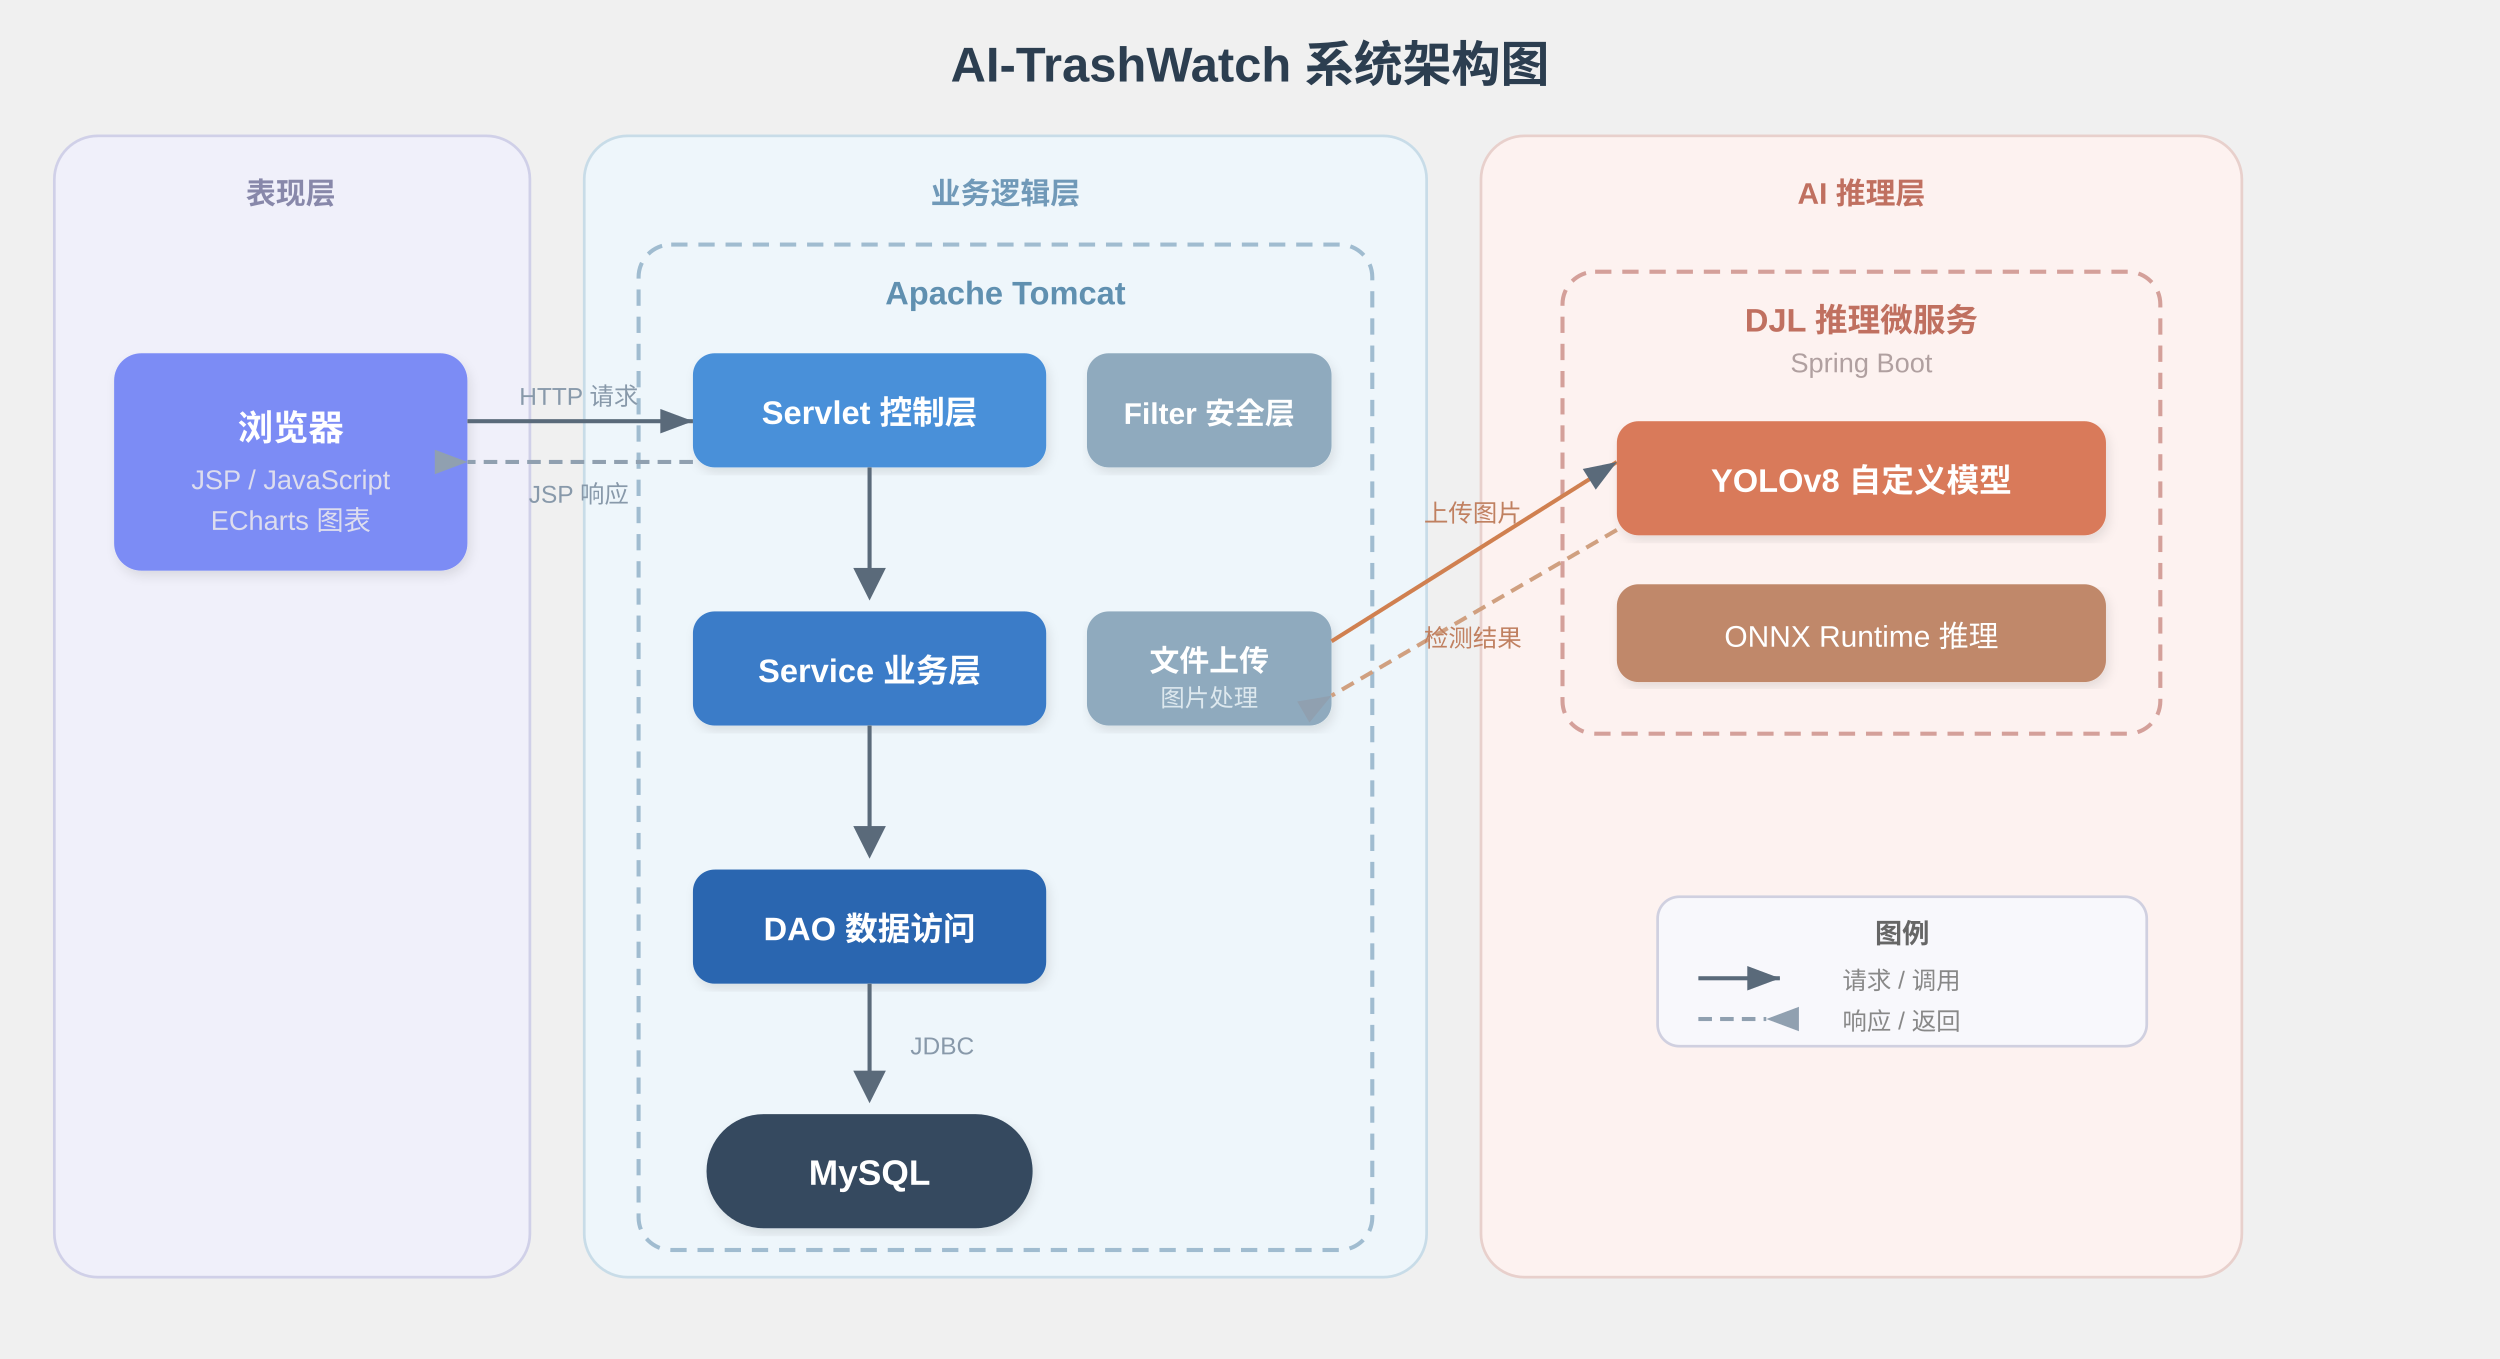
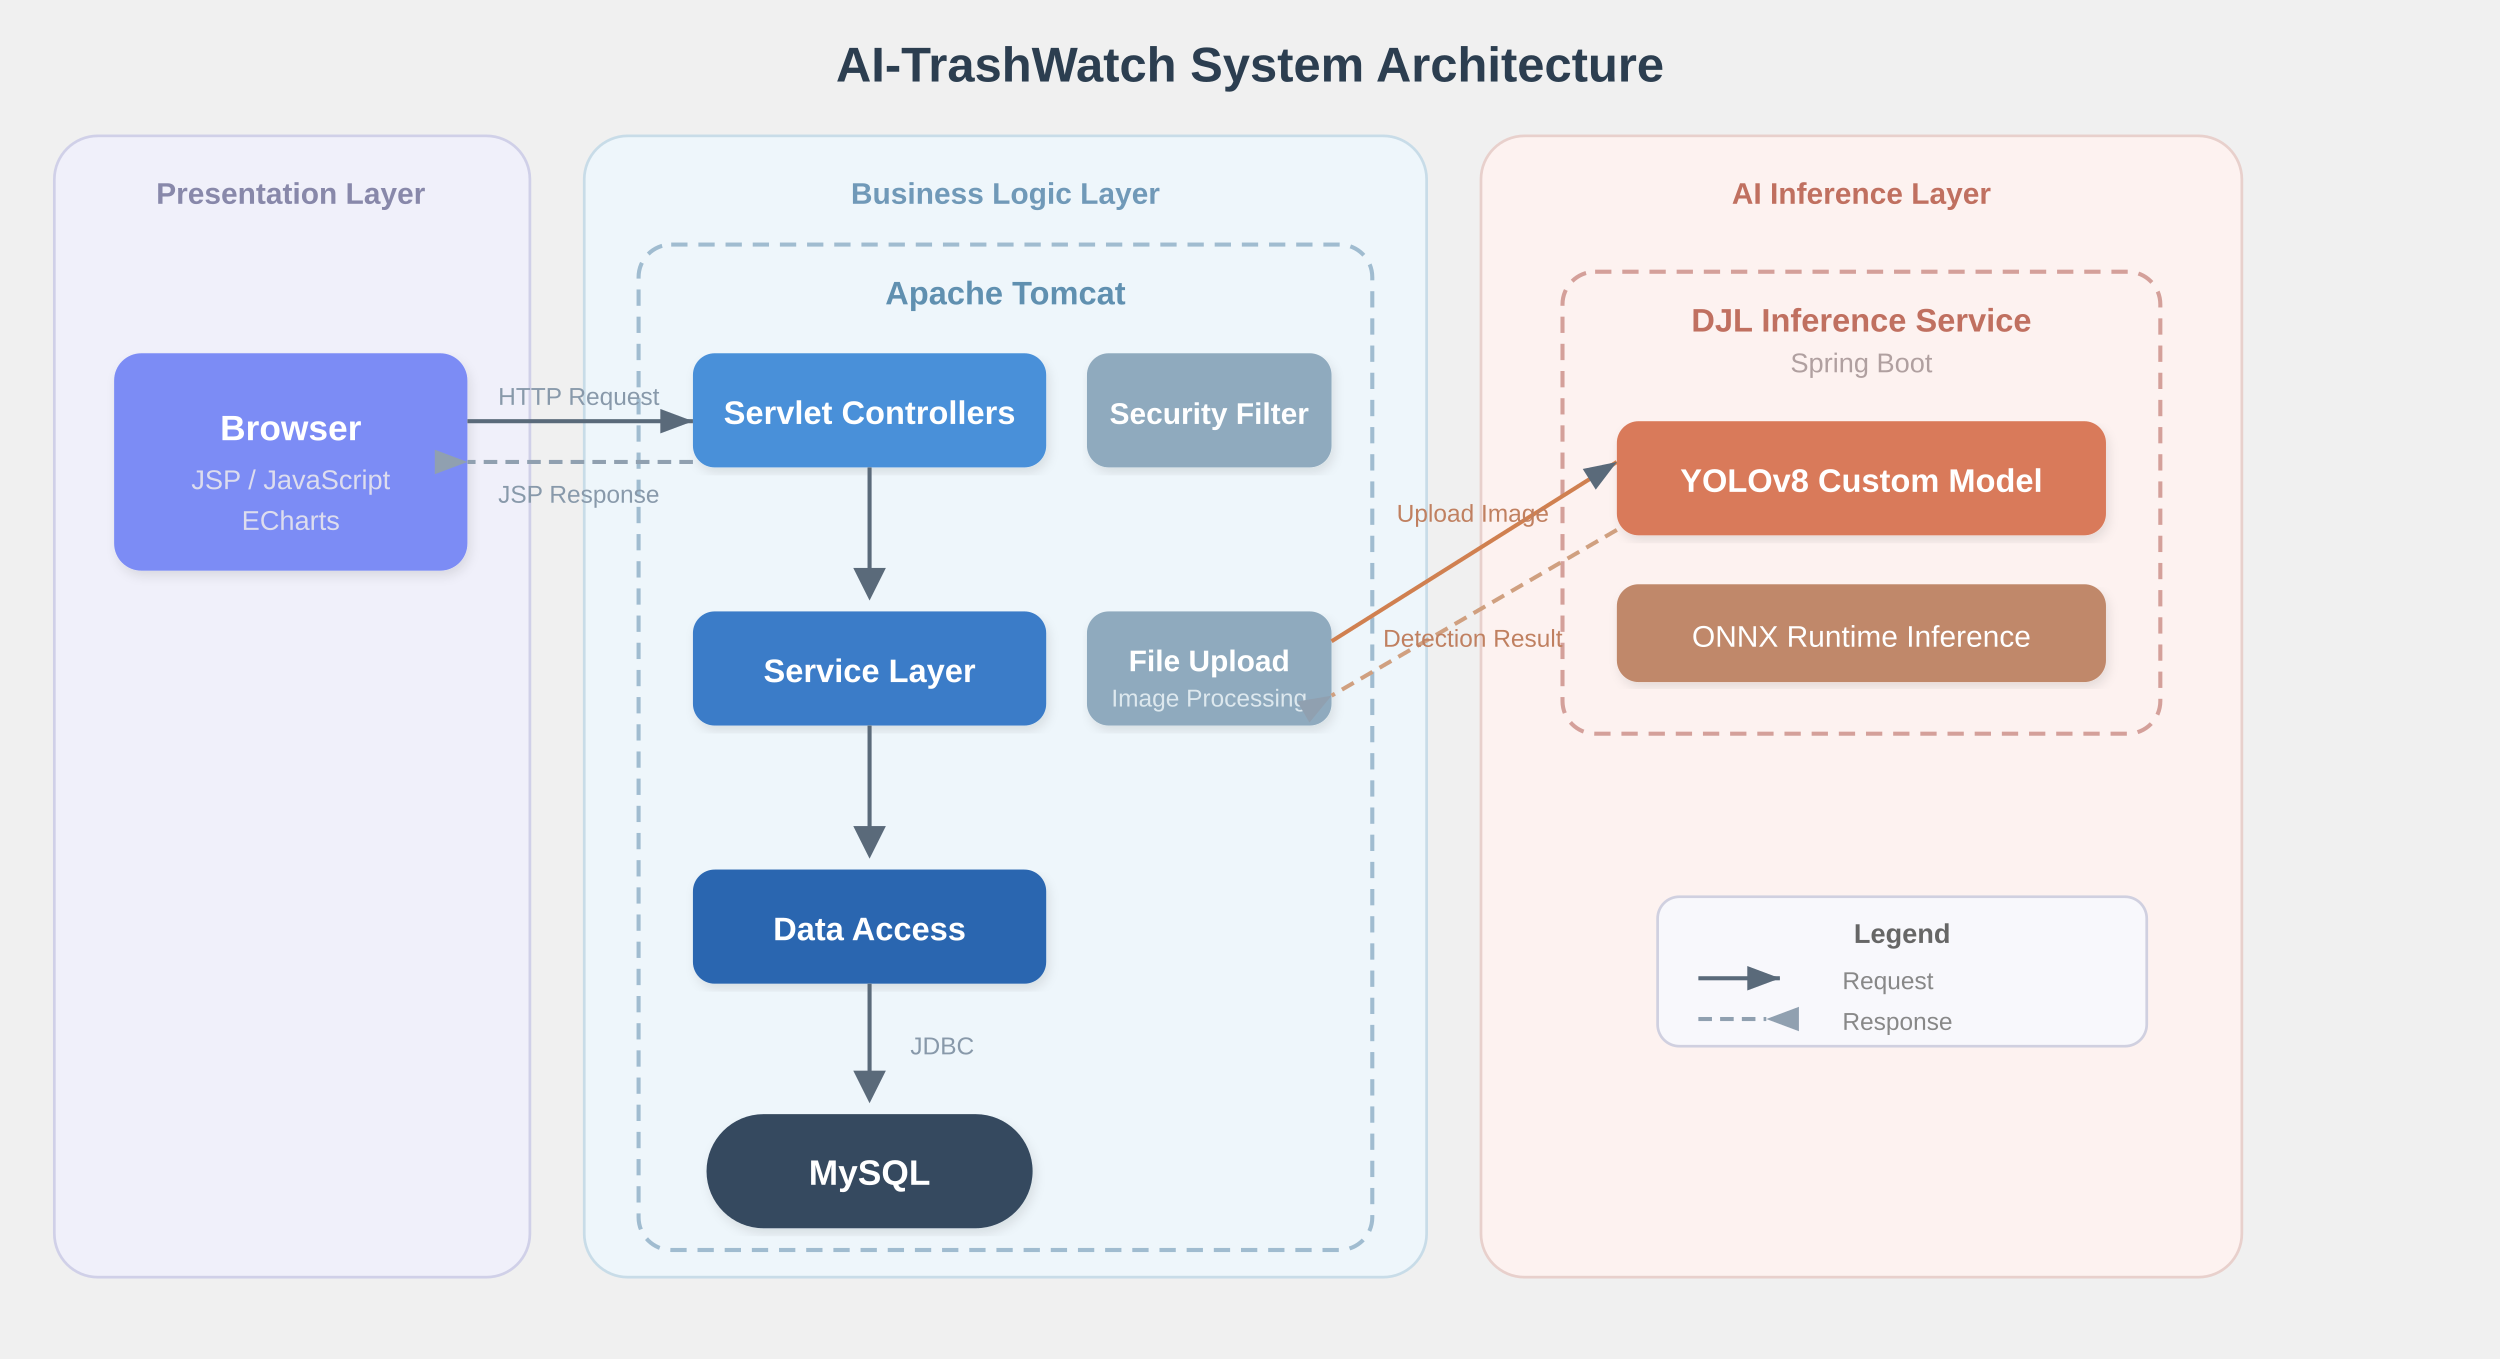
- <svg xmlns="http://www.w3.org/2000/svg" viewBox="0 0 920 500" font-family="Microsoft YaHei, Arial, sans-serif">
+ <svg xmlns="http://www.w3.org/2000/svg" viewBox="0 0 920 500" font-family="Arial, sans-serif">
  <defs>
    <filter id="shadow" x="-3%" y="-3%" width="110%" height="110%">
      <feDropShadow dx="1" dy="2" stdDeviation="2" flood-opacity="0.1" />
    </filter>
    <marker id="arrowReq" markerWidth="8" markerHeight="6" refX="8" refY="3" orient="auto">
      <polygon points="0 0, 8 3, 0 6" fill="#5a6a7a" />
    </marker>
    <marker id="arrowRes" markerWidth="8" markerHeight="6" refX="0" refY="3" orient="auto">
      <polygon points="8 0, 0 3, 8 6" fill="#90a0b0" />
    </marker>
  </defs>
-   <text x="460" y="30" text-anchor="middle" font-size="18" font-weight="bold" fill="#2c3e50">AI-TrashWatch 系统架构图</text>
+   <text x="460" y="30" text-anchor="middle" font-size="18" font-weight="bold" fill="#2c3e50">AI-TrashWatch System Architecture</text>
  <rect x="20" y="50" width="175" height="420" rx="16" fill="#f0f0fa" stroke="#d0d0e8" stroke-width="1" />
-   <text x="107" y="75" text-anchor="middle" fill="#8888aa" font-size="11" font-weight="bold">表现层</text>
+   <text x="107" y="75" text-anchor="middle" fill="#8888aa" font-size="11" font-weight="bold">Presentation Layer</text>
  <rect x="215" y="50" width="310" height="420" rx="16" fill="#eef6fb" stroke="#c8dce8" stroke-width="1" />
-   <text x="370" y="75" text-anchor="middle" fill="#7099b8" font-size="11" font-weight="bold">业务逻辑层</text>
+   <text x="370" y="75" text-anchor="middle" fill="#7099b8" font-size="11" font-weight="bold">Business Logic Layer</text>
  <rect x="545" y="50" width="280" height="420" rx="16" fill="#fdf2f0" stroke="#e8d0cc" stroke-width="1" />
-   <text x="685" y="75" text-anchor="middle" fill="#c07060" font-size="11" font-weight="bold">AI 推理层</text>
+   <text x="685" y="75" text-anchor="middle" fill="#c07060" font-size="11" font-weight="bold">AI Inference Layer</text>
  <rect x="42" y="130" width="130" height="80" rx="10" fill="#7c8cf5" filter="url(#shadow)" />
-   <text x="107" y="162" text-anchor="middle" fill="#fff" font-size="13" font-weight="bold">浏览器</text>
+   <text x="107" y="162" text-anchor="middle" fill="#fff" font-size="13" font-weight="bold">Browser</text>
  <text x="107" y="180" text-anchor="middle" fill="#dde" font-size="10">JSP / JavaScript</text>
-   <text x="107" y="195" text-anchor="middle" fill="#dde" font-size="10">ECharts 图表</text>
+   <text x="107" y="195" text-anchor="middle" fill="#dde" font-size="10">ECharts</text>
  <rect x="235" y="90" width="270" height="370" rx="12" fill="none" stroke="#a0bcd0" stroke-width="1.5" stroke-dasharray="6,4" />
  <text x="370" y="112" text-anchor="middle" fill="#6090b0" font-size="12" font-weight="bold">Apache Tomcat</text>
  <rect x="255" y="130" width="130" height="42" rx="8" fill="#4a90d9" filter="url(#shadow)" />
-   <text x="320" y="156" text-anchor="middle" fill="#fff" font-size="12" font-weight="bold">Servlet 控制层</text>
+   <text x="320" y="156" text-anchor="middle" fill="#fff" font-size="12" font-weight="bold">Servlet Controllers</text>
  <line x1="320" y1="172" x2="320" y2="215" stroke="#5a6a7a" stroke-width="1.5" />
  <polygon points="314,209 320,221 326,209" fill="#5a6a7a" />
  <rect x="255" y="225" width="130" height="42" rx="8" fill="#3a7bc8" filter="url(#shadow)" />
-   <text x="320" y="251" text-anchor="middle" fill="#fff" font-size="12" font-weight="bold">Service 业务层</text>
+   <text x="320" y="251" text-anchor="middle" fill="#fff" font-size="12" font-weight="bold">Service Layer</text>
  <line x1="320" y1="267" x2="320" y2="310" stroke="#5a6a7a" stroke-width="1.5" />
  <polygon points="314,304 320,316 326,304" fill="#5a6a7a" />
  <rect x="255" y="320" width="130" height="42" rx="8" fill="#2a66b0" filter="url(#shadow)" />
-   <text x="320" y="346" text-anchor="middle" fill="#fff" font-size="12" font-weight="bold">DAO 数据访问</text>
+   <text x="320" y="346" text-anchor="middle" fill="#fff" font-size="12" font-weight="bold">Data Access</text>
  <line x1="320" y1="362" x2="320" y2="400" stroke="#5a6a7a" stroke-width="1.5" />
  <polygon points="314,394 320,406 326,394" fill="#5a6a7a" />
  <text x="335" y="388" text-anchor="start" fill="#8899aa" font-size="9">JDBC</text>
  <rect x="260" y="410" width="120" height="42" rx="21" fill="#34495e" filter="url(#shadow)" />
  <text x="320" y="436" text-anchor="middle" fill="#fff" font-size="13" font-weight="bold">MySQL</text>
  <rect x="400" y="130" width="90" height="42" rx="8" fill="#8faabe" filter="url(#shadow)" />
-   <text x="445" y="156" text-anchor="middle" fill="#fff" font-size="11" font-weight="bold">Filter 安全层</text>
+   <text x="445" y="156" text-anchor="middle" fill="#fff" font-size="11" font-weight="bold">Security Filter</text>
  <rect x="400" y="225" width="90" height="42" rx="8" fill="#8faabe" filter="url(#shadow)" />
-   <text x="445" y="247" text-anchor="middle" fill="#fff" font-size="11" font-weight="bold">文件上传</text>
-   <text x="445" y="260" text-anchor="middle" fill="#dde8ee" font-size="9">图片处理</text>
+   <text x="445" y="247" text-anchor="middle" fill="#fff" font-size="11" font-weight="bold">File Upload</text>
+   <text x="445" y="260" text-anchor="middle" fill="#dde8ee" font-size="9">Image Processing</text>
  <rect x="575" y="100" width="220" height="170" rx="12" fill="none" stroke="#d4a09a" stroke-width="1.5" stroke-dasharray="6,4" />
-   <text x="685" y="122" text-anchor="middle" fill="#c07060" font-size="12" font-weight="bold">DJL 推理微服务</text>
+   <text x="685" y="122" text-anchor="middle" fill="#c07060" font-size="12" font-weight="bold">DJL Inference Service</text>
  <text x="685" y="137" text-anchor="middle" fill="#b0a0a0" font-size="10">Spring Boot</text>
  <rect x="595" y="155" width="180" height="42" rx="8" fill="#d97a5a" filter="url(#shadow)" />
-   <text x="685" y="181" text-anchor="middle" fill="#fff" font-size="12" font-weight="bold">YOLOv8 自定义模型</text>
+   <text x="685" y="181" text-anchor="middle" fill="#fff" font-size="12" font-weight="bold">YOLOv8 Custom Model</text>
  <rect x="595" y="215" width="180" height="36" rx="8" fill="#c0886a" filter="url(#shadow)" />
-   <text x="685" y="238" text-anchor="middle" fill="#fff" font-size="11">ONNX Runtime 推理</text>
+   <text x="685" y="238" text-anchor="middle" fill="#fff" font-size="11">ONNX Runtime Inference</text>
  <line x1="172" y1="155" x2="255" y2="155" stroke="#5a6a7a" stroke-width="1.5" marker-end="url(#arrowReq)" />
-   <text x="213" y="149" text-anchor="middle" fill="#8899aa" font-size="9">HTTP 请求</text>
+   <text x="213" y="149" text-anchor="middle" fill="#8899aa" font-size="9">HTTP Request</text>
  <line x1="255" y1="170" x2="172" y2="170" stroke="#90a0b0" stroke-width="1.5" stroke-dasharray="5,3" marker-end="url(#arrowRes)" />
-   <text x="213" y="185" text-anchor="middle" fill="#8899aa" font-size="9">JSP 响应</text>
+   <text x="213" y="185" text-anchor="middle" fill="#8899aa" font-size="9">JSP Response</text>
  <line x1="490" y1="236" x2="595" y2="170" stroke="#d08050" stroke-width="1.5" marker-end="url(#arrowReq)" />
-   <text x="542" y="192" text-anchor="middle" fill="#c08060" font-size="9">上传图片</text>
+   <text x="542" y="192" text-anchor="middle" fill="#c08060" font-size="9">Upload Image</text>
  <line x1="595" y1="195" x2="490" y2="256" stroke="#d0a080" stroke-width="1.5" stroke-dasharray="5,3" marker-end="url(#arrowRes)" />
-   <text x="542" y="238" text-anchor="middle" fill="#c08060" font-size="9">检测结果</text>
+   <text x="542" y="238" text-anchor="middle" fill="#c08060" font-size="9">Detection Result</text>
  <rect x="610" y="330" width="180" height="55" rx="8" fill="#f8f8fc" stroke="#d0d0e0" stroke-width="1" />
-   <text x="700" y="347" text-anchor="middle" fill="#666" font-size="10" font-weight="bold">图例</text>
+   <text x="700" y="347" text-anchor="middle" fill="#666" font-size="10" font-weight="bold">Legend</text>
  <line x1="625" y1="360" x2="655" y2="360" stroke="#5a6a7a" stroke-width="1.5" marker-end="url(#arrowReq)" />
-   <text x="678" y="364" text-anchor="start" fill="#888" font-size="9">请求 / 调用</text>
+   <text x="678" y="364" text-anchor="start" fill="#888" font-size="9">Request</text>
  <line x1="625" y1="375" x2="650" y2="375" stroke="#90a0b0" stroke-width="1.5" stroke-dasharray="5,3" marker-end="url(#arrowRes)" />
-   <text x="678" y="379" text-anchor="start" fill="#888" font-size="9">响应 / 返回</text>
+   <text x="678" y="379" text-anchor="start" fill="#888" font-size="9">Response</text>
</svg>
